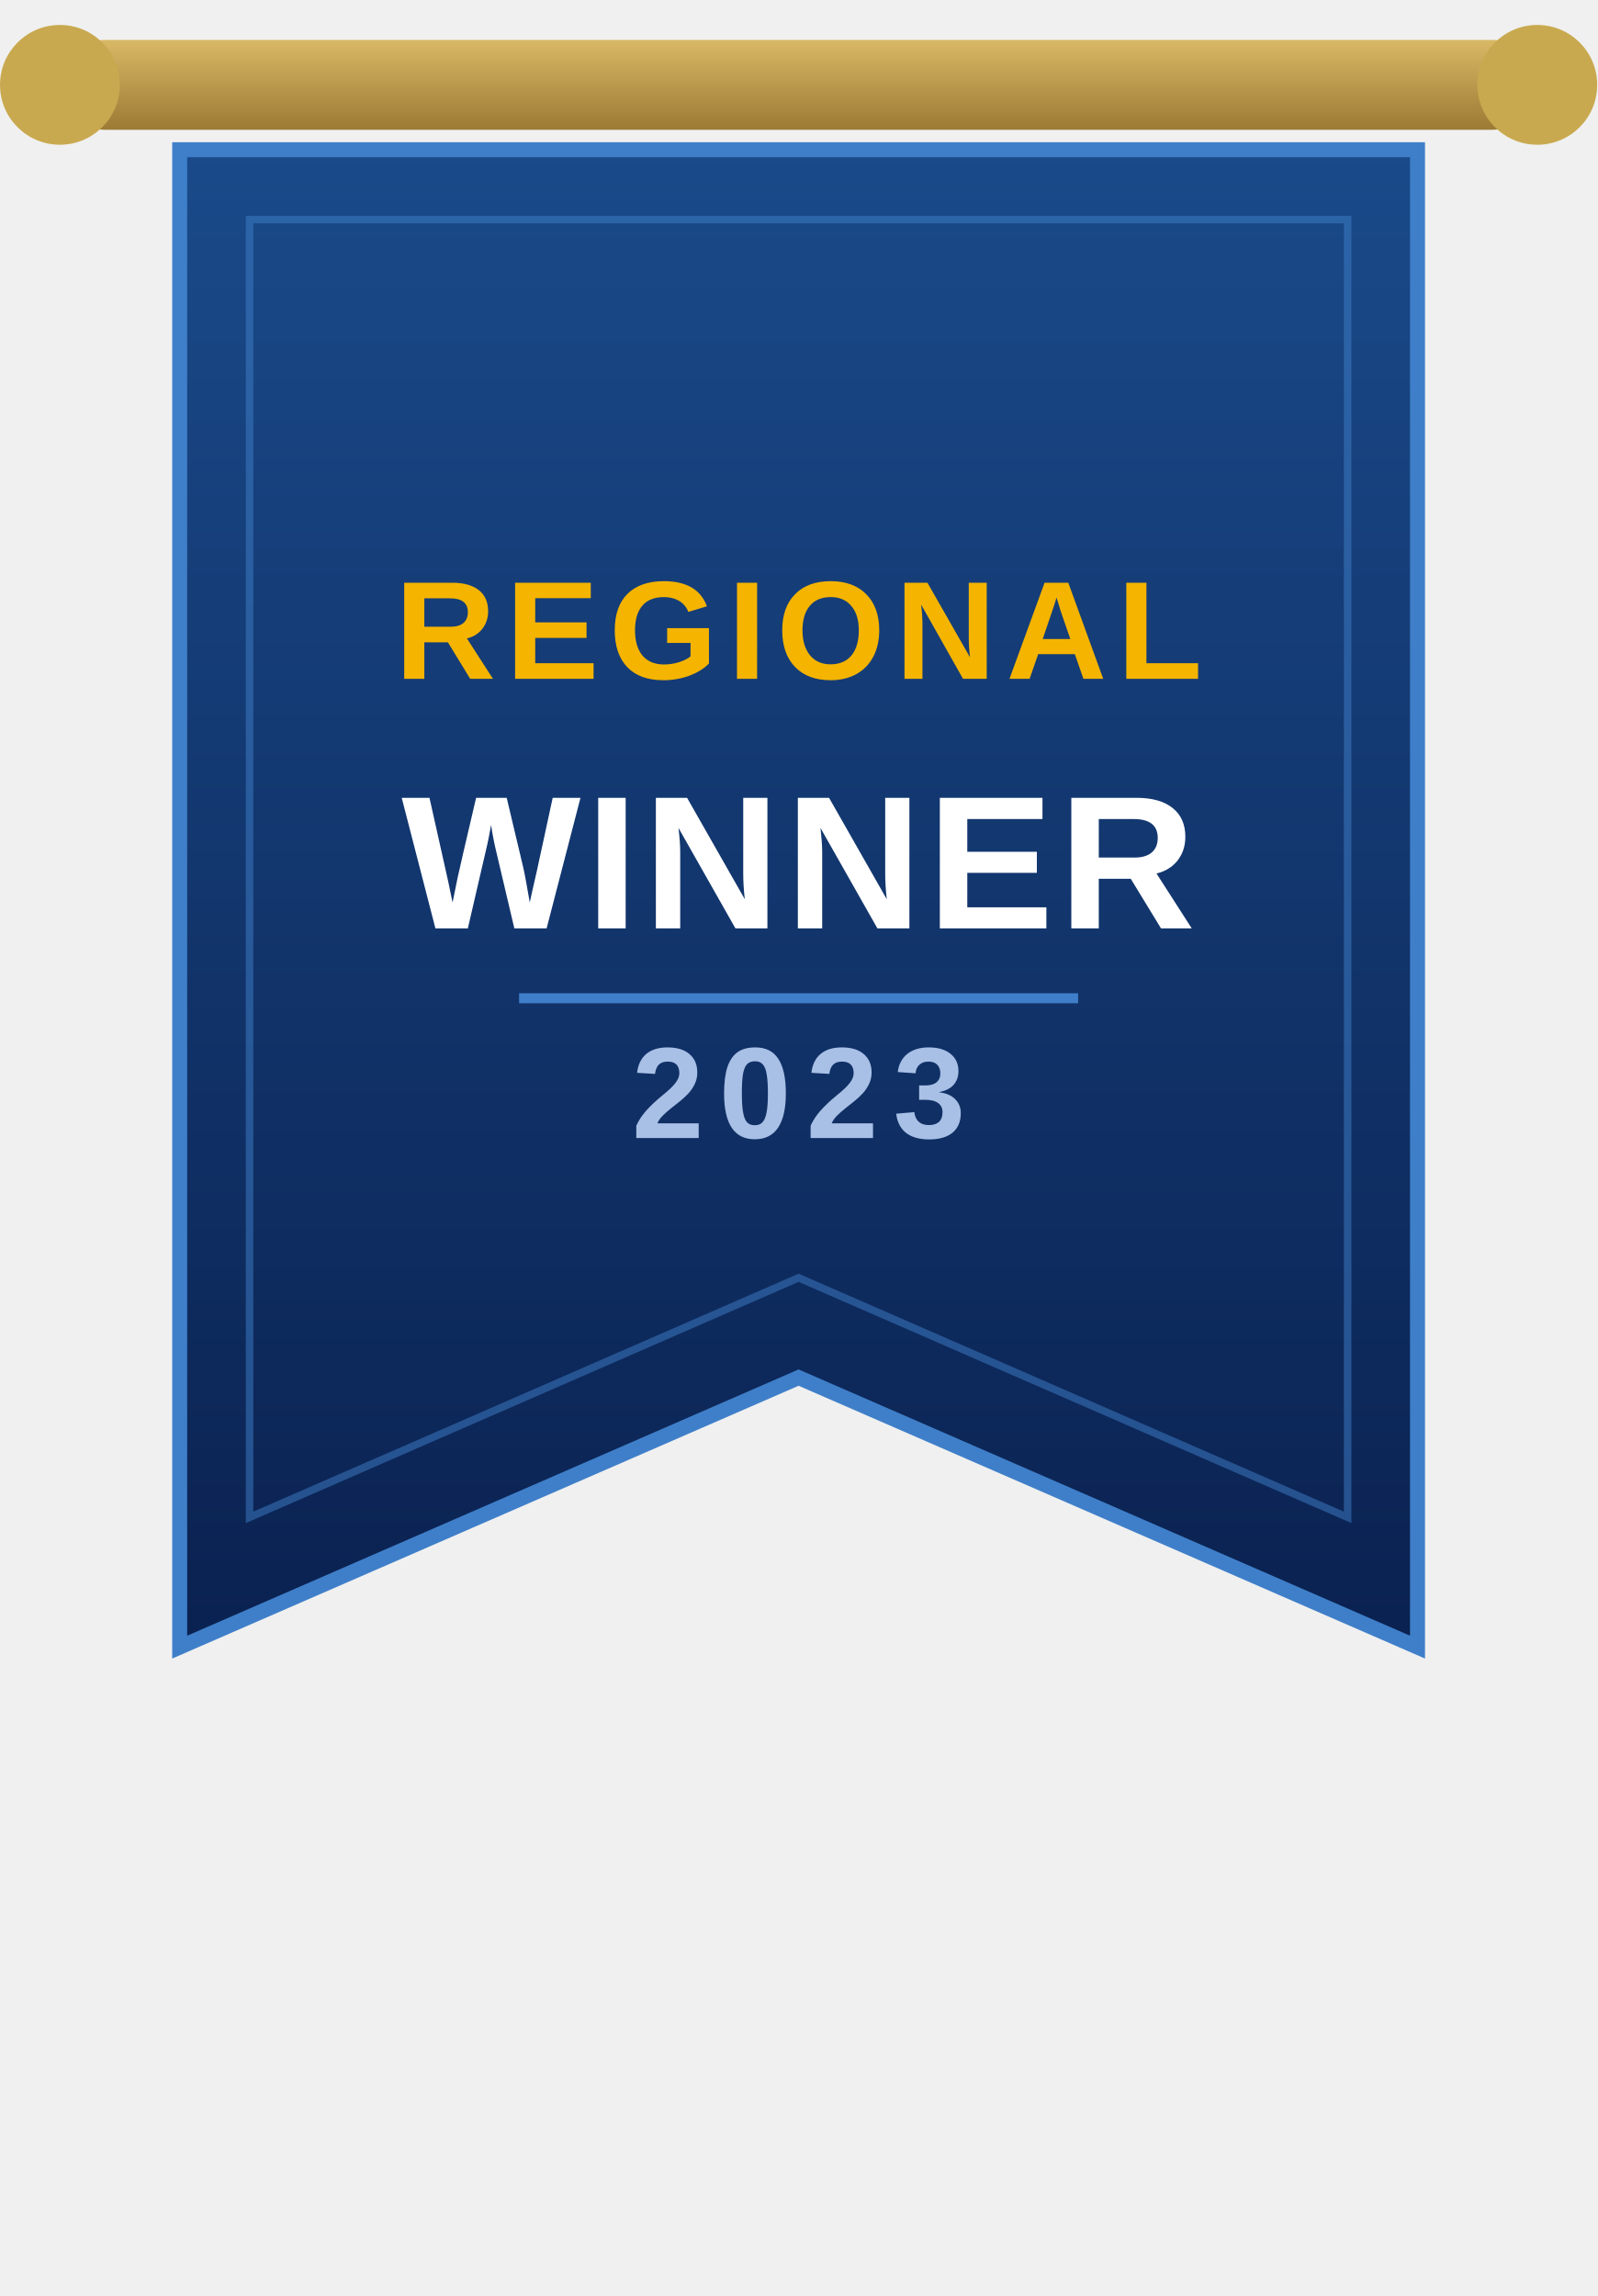
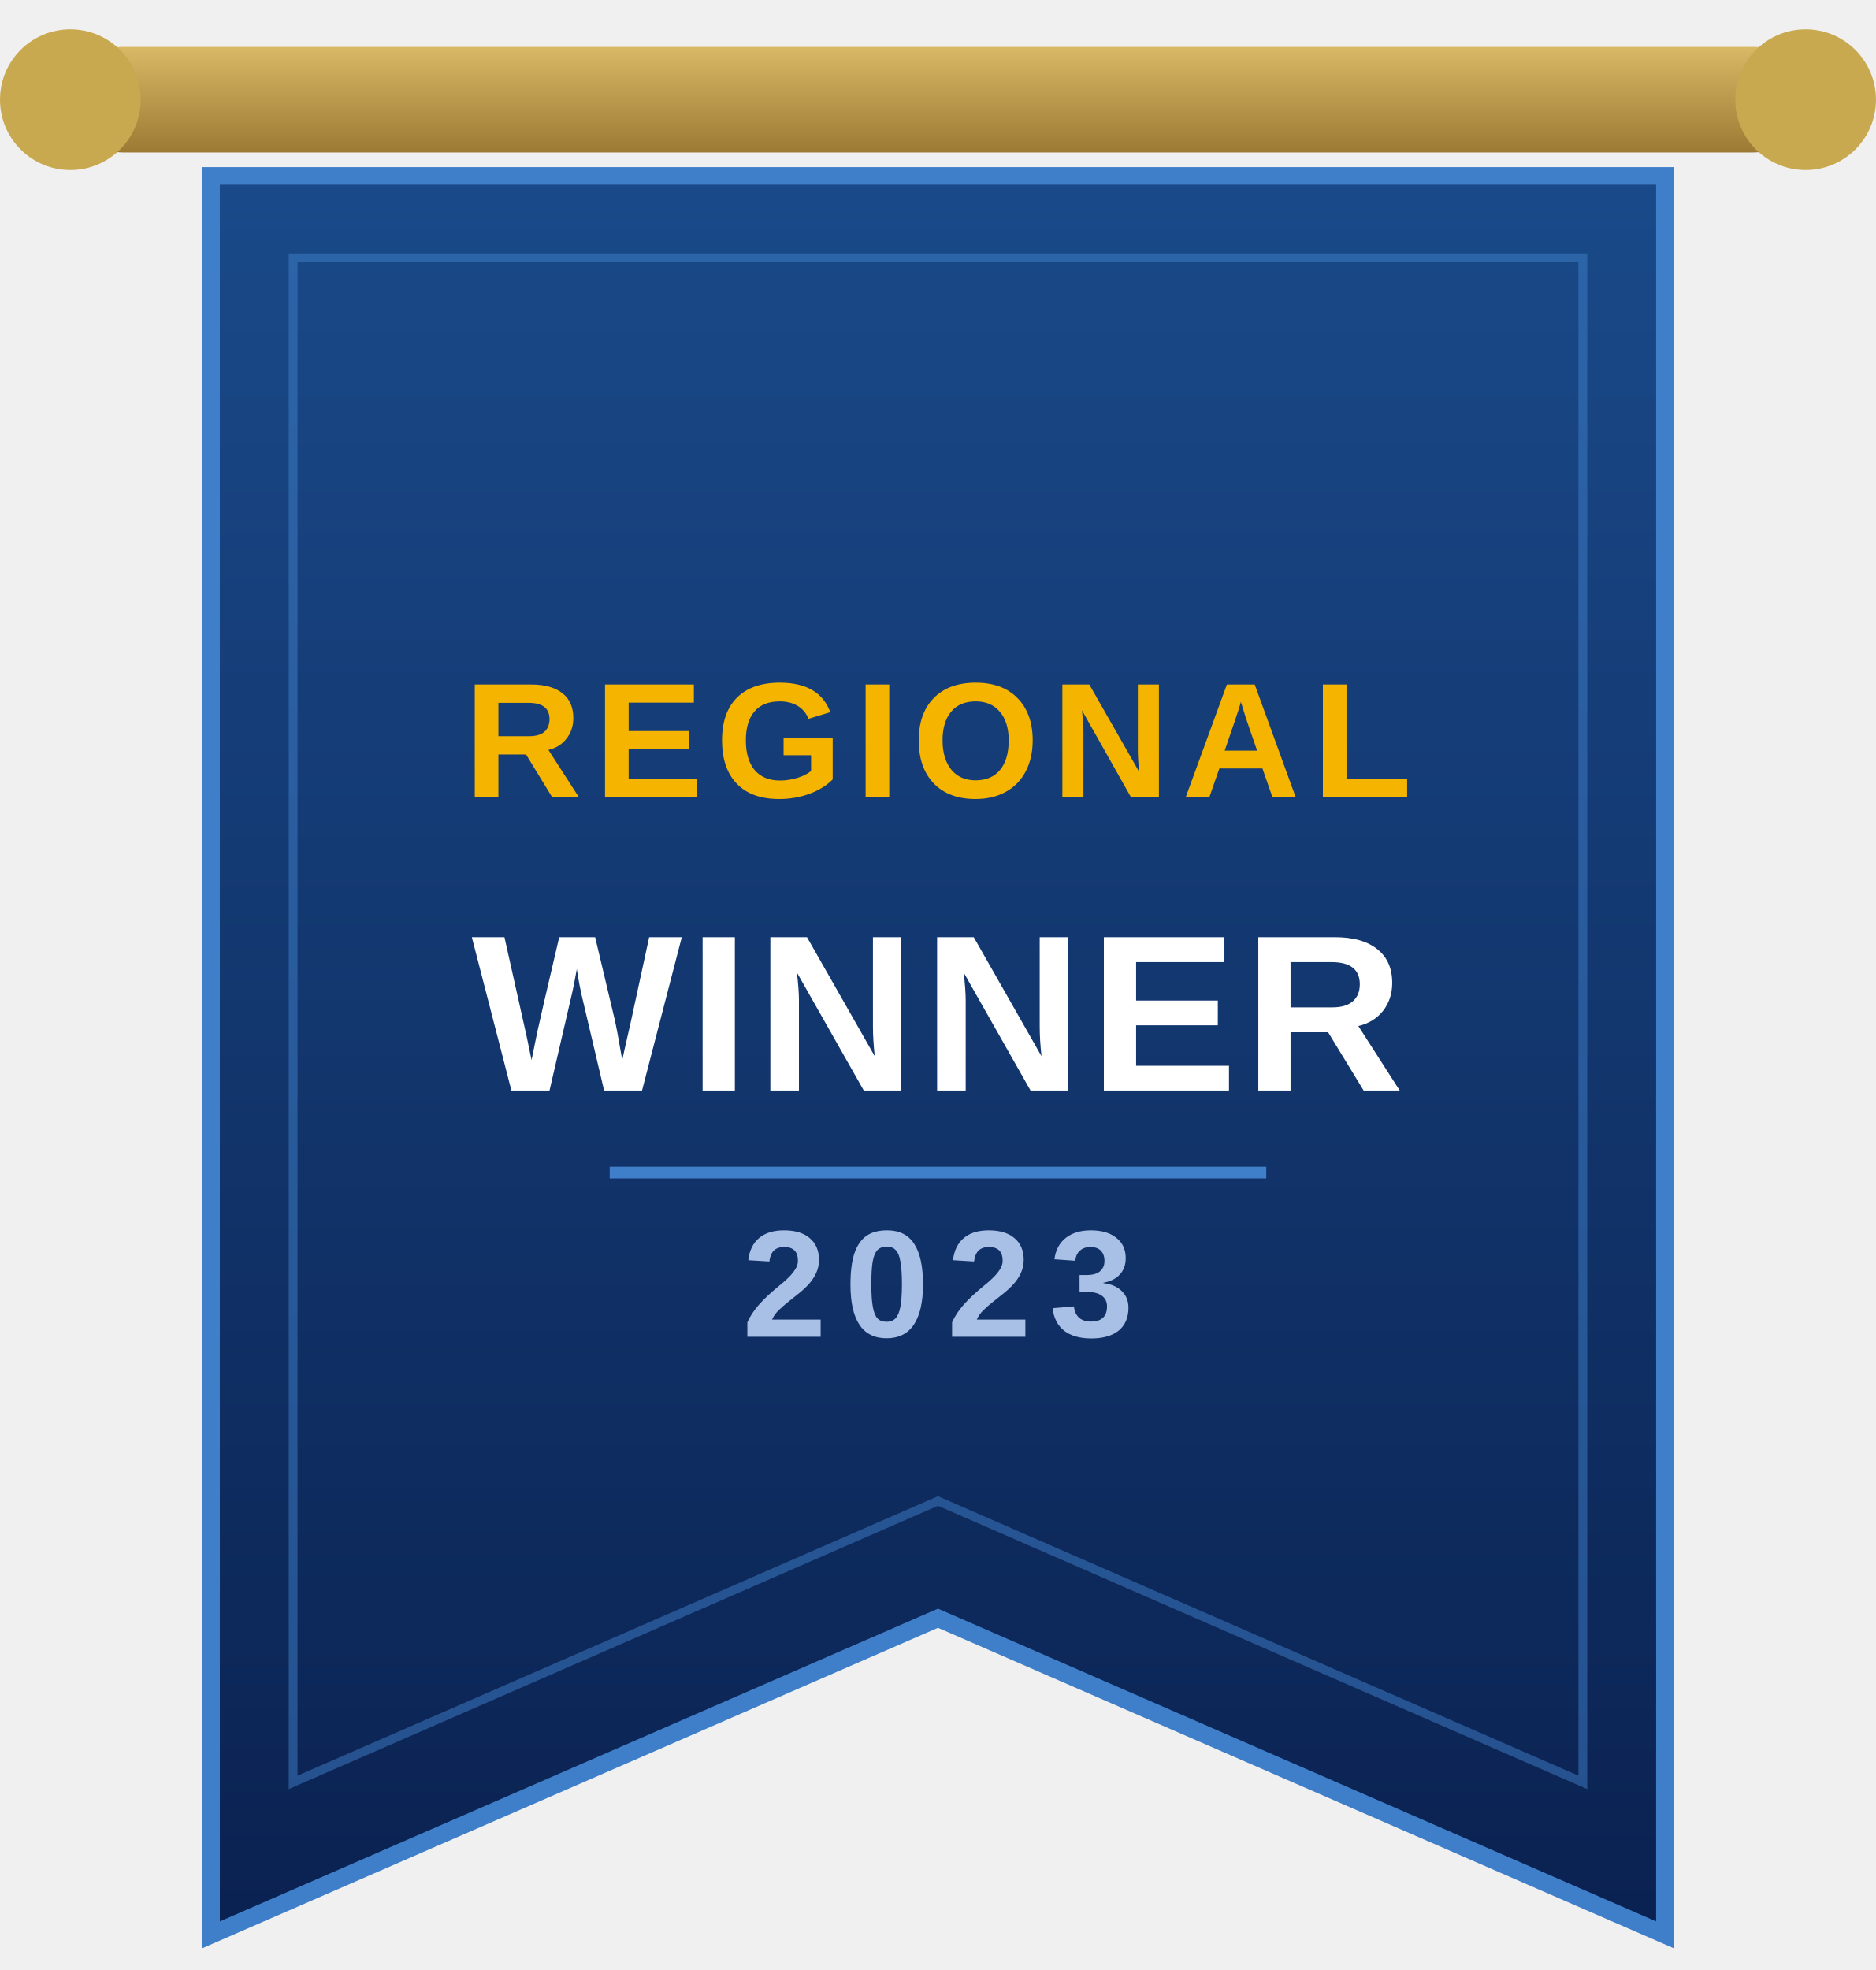
- <svg xmlns="http://www.w3.org/2000/svg" viewBox="0 0 160 230" width="160" height="230" font-family="Arial, Helvetica, sans-serif">
+ <svg xmlns="http://www.w3.org/2000/svg" width="160" height="168" viewBox="0 0 160 168" font-family="Arial, Helvetica, sans-serif">
  <defs>
    <linearGradient id="bannerWinner2023" x1="0" y1="0" x2="0" y2="1">
      <stop offset="0%" stop-color="#1a4a8a" />
      <stop offset="100%" stop-color="#0a2150" />
    </linearGradient>
    <linearGradient id="rodWinner2023" x1="0" y1="0" x2="0" y2="1">
      <stop offset="0%" stop-color="#d9b866" />
      <stop offset="100%" stop-color="#9c7a34" />
    </linearGradient>
  </defs>
  <rect x="6" y="4" width="148" height="9" rx="4.5" fill="url(#rodWinner2023)" />
  <circle cx="6" cy="8.5" r="6" fill="#c9a94f" />
  <circle cx="154" cy="8.5" r="6" fill="#c9a94f" />
  <path d="M18,15 H142 V165 L80,138 L18,165 Z" fill="url(#bannerWinner2023)" stroke="#3f7fc9" stroke-width="1.5" />
  <path d="M25,22 H135 V152 L80,128 L25,152 Z" fill="none" stroke="#3f7fc9" stroke-width="0.75" opacity="0.5" />
  <text x="80" y="68" text-anchor="middle" fill="#f4b400" font-size="14" font-weight="700" letter-spacing="1">REGIONAL</text>
  <text x="80" y="93" text-anchor="middle" fill="#ffffff" font-size="19" font-weight="800" letter-spacing="0.5">WINNER</text>
  <line x1="52" y1="100" x2="108" y2="100" stroke="#3f7fc9" stroke-width="1" />
  <text x="80" y="114" text-anchor="middle" fill="#a9c0e6" font-size="13" font-weight="700" letter-spacing="1.5">2023</text>
</svg>
